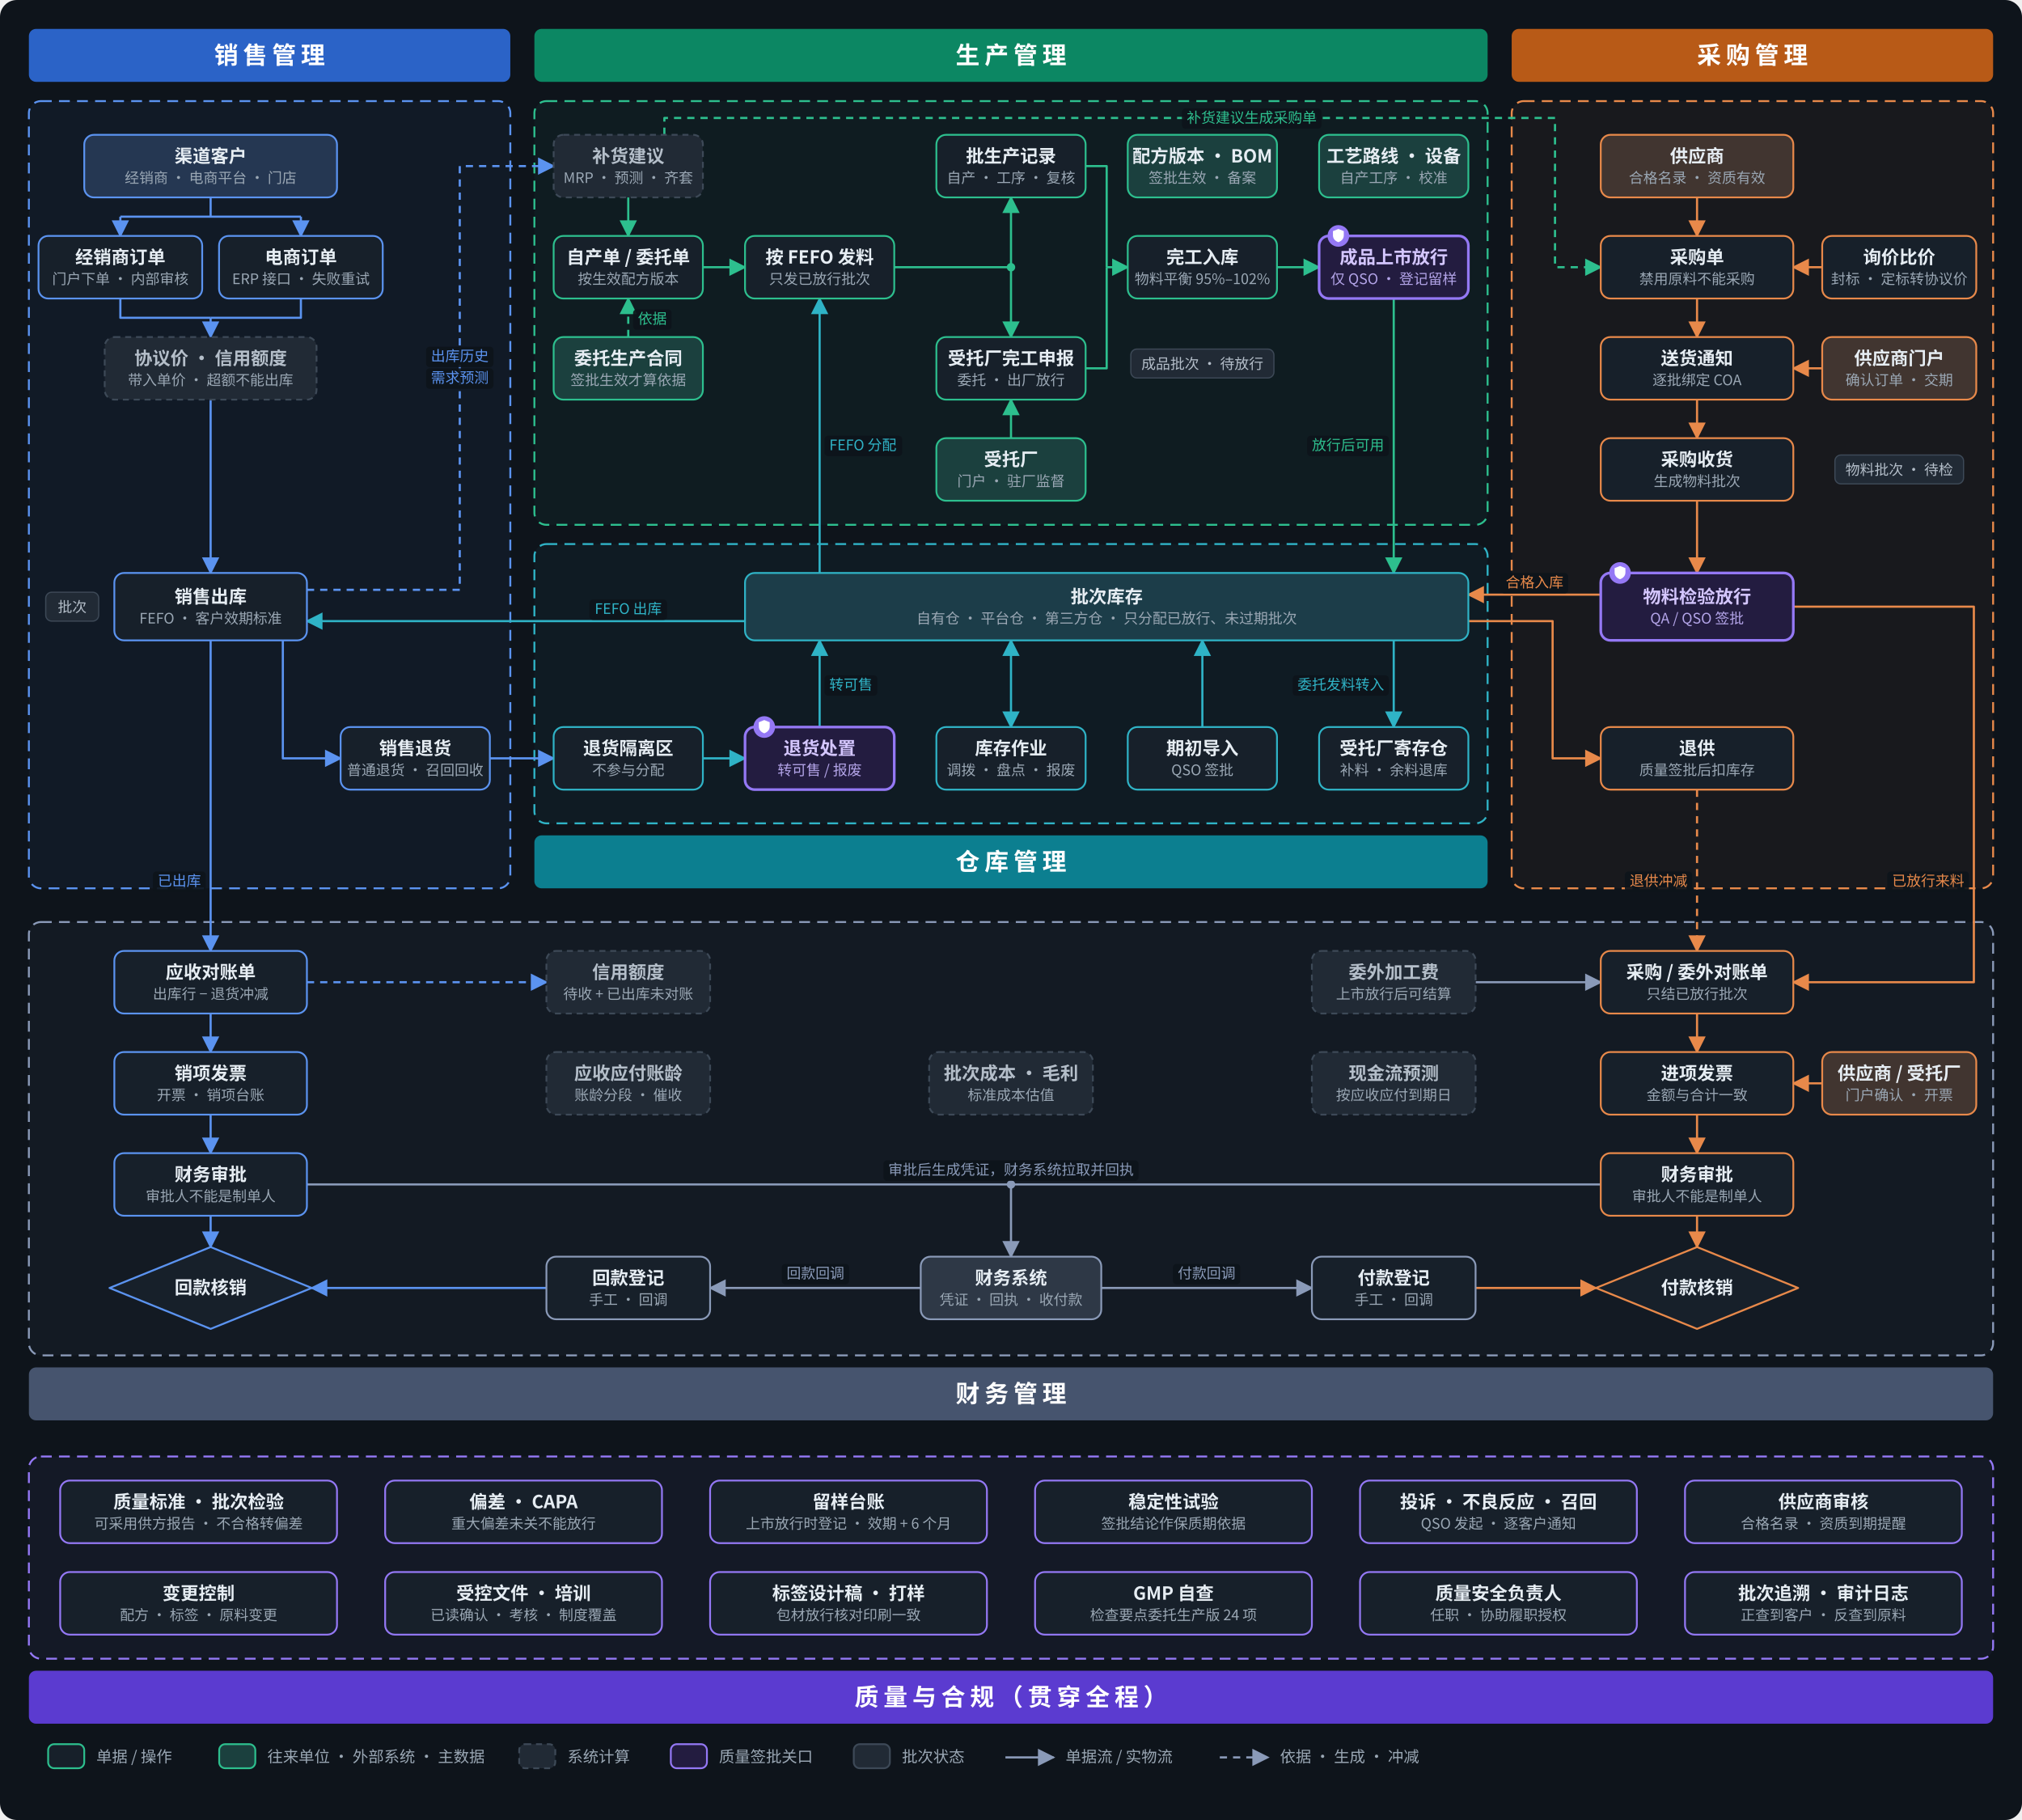
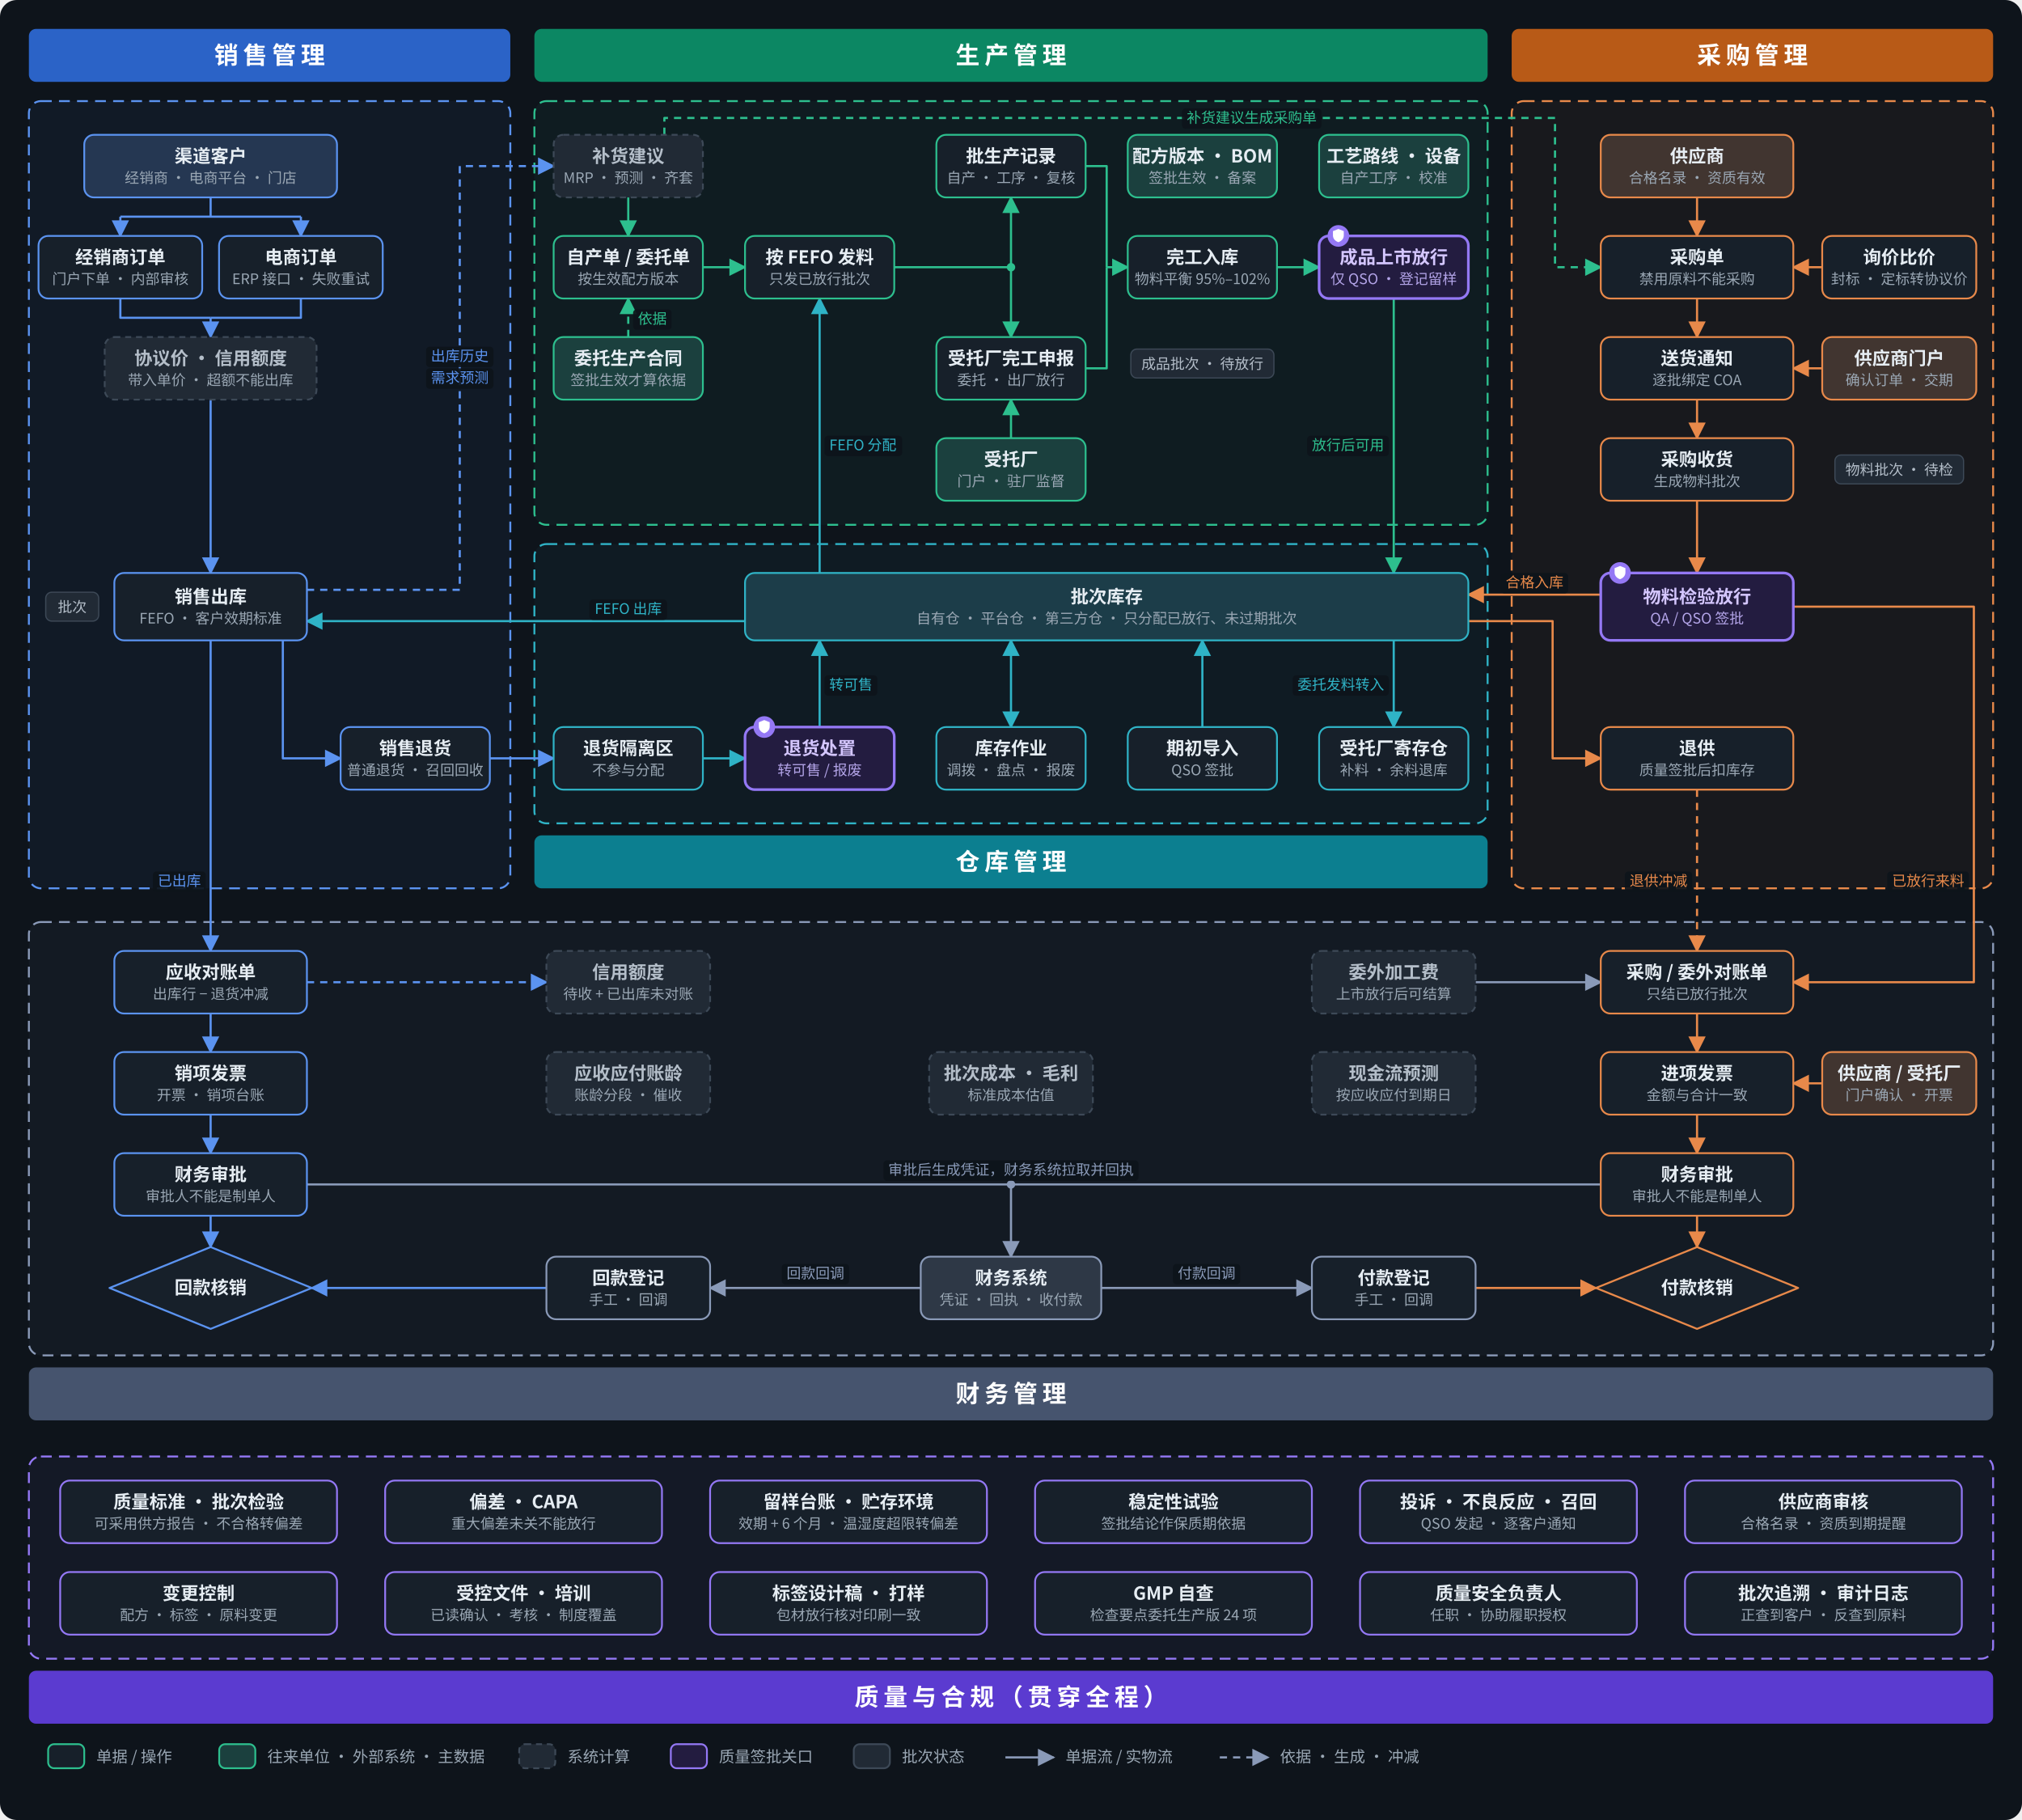
<svg xmlns="http://www.w3.org/2000/svg" width="1680" height="1512" viewBox="0 0 1680 1512" font-family="'PingFang SC','Hiragino Sans GB','Microsoft YaHei','Noto Sans CJK SC','Source Han Sans SC','WenQuanYi Zen Hei',sans-serif" role="img" aria-labelledby="t d">
  <defs>
    <marker id="m-fin" viewBox="0 0 10 10" refX="9" refY="5" markerWidth="8" markerHeight="8" orient="auto-start-reverse">
      <path d="M0 0 L10 5 L0 10z" fill="#8A9AB8" />
    </marker>
    <marker id="m-prod" viewBox="0 0 10 10" refX="9" refY="5" markerWidth="8" markerHeight="8" orient="auto-start-reverse">
      <path d="M0 0 L10 5 L0 10z" fill="#2DBF8E" />
    </marker>
    <marker id="m-purch" viewBox="0 0 10 10" refX="9" refY="5" markerWidth="8" markerHeight="8" orient="auto-start-reverse">
      <path d="M0 0 L10 5 L0 10z" fill="#E8894A" />
    </marker>
    <marker id="m-sales" viewBox="0 0 10 10" refX="9" refY="5" markerWidth="8" markerHeight="8" orient="auto-start-reverse">
      <path d="M0 0 L10 5 L0 10z" fill="#5B93F0" />
    </marker>
    <marker id="m-wh" viewBox="0 0 10 10" refX="9" refY="5" markerWidth="8" markerHeight="8" orient="auto-start-reverse">
      <path d="M0 0 L10 5 L0 10z" fill="#2FB3C6" />
    </marker>
  </defs>
  <rect width="1680" height="1512" rx="14" fill="#0E141B" />
  <rect x="24" y="24" width="400" height="44" rx="6" fill="#2B63C7" />
  <text x="224.0" y="53.0" text-anchor="middle" font-size="20" font-weight="700" letter-spacing="4" fill="#FFFFFF">销售管理</text>
  <rect x="444" y="24" width="792" height="44" rx="6" fill="#0C8763" />
  <text x="840.0" y="53.0" text-anchor="middle" font-size="20" font-weight="700" letter-spacing="4" fill="#FFFFFF">生产管理</text>
  <rect x="1256" y="24" width="400" height="44" rx="6" fill="#B85A17" />
  <text x="1456.0" y="53.0" text-anchor="middle" font-size="20" font-weight="700" letter-spacing="4" fill="#FFFFFF">采购管理</text>
  <rect x="24" y="84" width="400" height="654" rx="10" fill="#5B93F0" fill-opacity="0.05" stroke="#5B93F0" stroke-width="1.6" stroke-dasharray="9 6" />
  <rect x="1256" y="84" width="400" height="654" rx="10" fill="#E8894A" fill-opacity="0.05" stroke="#E8894A" stroke-width="1.6" stroke-dasharray="9 6" />
  <rect x="444" y="84" width="792" height="352" rx="10" fill="#2DBF8E" fill-opacity="0.05" stroke="#2DBF8E" stroke-width="1.6" stroke-dasharray="9 6" />
  <rect x="444" y="452" width="792" height="232" rx="10" fill="#2FB3C6" fill-opacity="0.05" stroke="#2FB3C6" stroke-width="1.6" stroke-dasharray="9 6" />
  <rect x="444" y="694" width="792" height="44" rx="6" fill="#0C7F90" />
  <text x="840.0" y="723.0" text-anchor="middle" font-size="20" font-weight="700" letter-spacing="4" fill="#FFFFFF">仓库管理</text>
  <rect x="24" y="766" width="1632" height="360" rx="10" fill="#8A9AB8" fill-opacity="0.05" stroke="#8A9AB8" stroke-width="1.6" stroke-dasharray="9 6" />
  <rect x="24" y="1136" width="1632" height="44" rx="6" fill="#46546E" />
  <text x="840.0" y="1165.0" text-anchor="middle" font-size="20" font-weight="700" letter-spacing="4" fill="#FFFFFF">财务管理</text>
  <rect x="24" y="1210" width="1632" height="168" rx="10" fill="#9478F5" fill-opacity="0.05" stroke="#9478F5" stroke-width="1.6" stroke-dasharray="9 6" />
  <rect x="24" y="1388" width="1632" height="44" rx="6" fill="#5B3BD0" />
  <text x="840.0" y="1417.0" text-anchor="middle" font-size="20" font-weight="700" letter-spacing="4" fill="#FFFFFF">质量与合规（贯穿全程）</text>
  <path d="M175 164 L175 180.0" fill="none" stroke="#5B93F0" stroke-width="1.8" stroke-linejoin="round" />
  <path d="M100 180.0 L250 180.0" fill="none" stroke="#5B93F0" stroke-width="1.8" stroke-linejoin="round" />
  <path d="M100 180.0 L100 196" fill="none" stroke="#5B93F0" stroke-width="1.8" stroke-linejoin="round" marker-end="url(#m-sales)" />
  <path d="M250 180.0 L250 196" fill="none" stroke="#5B93F0" stroke-width="1.8" stroke-linejoin="round" marker-end="url(#m-sales)" />
  <path d="M100 248 L100 264.0 L175 264.0" fill="none" stroke="#5B93F0" stroke-width="1.8" stroke-linejoin="round" />
  <path d="M250 248 L250 264.0 L175 264.0" fill="none" stroke="#5B93F0" stroke-width="1.8" stroke-linejoin="round" />
  <path d="M175 264.0 L175 280" fill="none" stroke="#5B93F0" stroke-width="1.8" stroke-linejoin="round" marker-end="url(#m-sales)" />
  <path d="M175 332 L175 476" fill="none" stroke="#5B93F0" stroke-width="1.8" stroke-linejoin="round" marker-end="url(#m-sales)" />
  <path d="M235 532 L235 630.0 L283 630.0" fill="none" stroke="#5B93F0" stroke-width="1.8" stroke-linejoin="round" marker-end="url(#m-sales)" />
  <path d="M255 490 L382 490 L382 138.0 L460.0 138.0" fill="none" stroke="#5B93F0" stroke-width="1.8" stroke-linejoin="round" stroke-dasharray="6 5" marker-end="url(#m-sales)" />
  <path d="M522 164 L522 196" fill="none" stroke="#2DBF8E" stroke-width="1.8" stroke-linejoin="round" marker-end="url(#m-prod)" />
  <path d="M522 280 L522 248" fill="none" stroke="#2DBF8E" stroke-width="1.8" stroke-linejoin="round" stroke-dasharray="6 5" marker-end="url(#m-prod)" />
  <path d="M584.0 222.0 L619.0 222.0" fill="none" stroke="#2DBF8E" stroke-width="1.8" stroke-linejoin="round" marker-end="url(#m-prod)" />
  <path d="M743.0 222.0 L840 222.0" fill="none" stroke="#2DBF8E" stroke-width="1.8" stroke-linejoin="round" />
  <circle cx="840" cy="222.0" r="3.5" fill="#2DBF8E" />
  <path d="M840 222.0 L840 164" fill="none" stroke="#2DBF8E" stroke-width="1.8" stroke-linejoin="round" marker-end="url(#m-prod)" />
  <path d="M840 222.0 L840 280" fill="none" stroke="#2DBF8E" stroke-width="1.8" stroke-linejoin="round" marker-end="url(#m-prod)" />
  <path d="M902.0 138.0 L919.5 138.0 L919.5 222.0" fill="none" stroke="#2DBF8E" stroke-width="1.8" stroke-linejoin="round" />
  <path d="M902.0 306.0 L919.5 306.0 L919.5 222.0" fill="none" stroke="#2DBF8E" stroke-width="1.8" stroke-linejoin="round" />
  <path d="M919.5 222.0 L937.0 222.0" fill="none" stroke="#2DBF8E" stroke-width="1.8" stroke-linejoin="round" marker-end="url(#m-prod)" />
  <path d="M840 364 L840 332" fill="none" stroke="#2DBF8E" stroke-width="1.8" stroke-linejoin="round" marker-end="url(#m-prod)" />
  <path d="M1061.0 222.0 L1096.0 222.0" fill="none" stroke="#2DBF8E" stroke-width="1.8" stroke-linejoin="round" marker-end="url(#m-prod)" />
  <path d="M552 112 L552 98 L1292 98 L1292 222.0 L1330 222.0" fill="none" stroke="#2DBF8E" stroke-width="1.8" stroke-linejoin="round" stroke-dasharray="6 5" marker-end="url(#m-prod)" />
  <path d="M681 476 L681 248" fill="none" stroke="#2FB3C6" stroke-width="1.8" stroke-linejoin="round" marker-end="url(#m-wh)" />
  <path d="M1158 248 L1158 476" fill="none" stroke="#2DBF8E" stroke-width="1.8" stroke-linejoin="round" marker-end="url(#m-prod)" />
  <path d="M840 532 L840 604" fill="none" stroke="#2FB3C6" stroke-width="1.8" stroke-linejoin="round" marker-end="url(#m-wh)" marker-start="url(#m-wh)" />
  <path d="M999 604 L999 532" fill="none" stroke="#2FB3C6" stroke-width="1.8" stroke-linejoin="round" marker-end="url(#m-wh)" />
  <path d="M1158 532 L1158 604" fill="none" stroke="#2FB3C6" stroke-width="1.8" stroke-linejoin="round" marker-end="url(#m-wh)" />
  <path d="M584.0 630.0 L619.0 630.0" fill="none" stroke="#2FB3C6" stroke-width="1.8" stroke-linejoin="round" marker-end="url(#m-wh)" />
  <path d="M681 604 L681 532" fill="none" stroke="#2FB3C6" stroke-width="1.8" stroke-linejoin="round" marker-end="url(#m-wh)" />
  <path d="M619.0 516 L255 516" fill="none" stroke="#2FB3C6" stroke-width="1.8" stroke-linejoin="round" marker-end="url(#m-wh)" />
  <path d="M407 630.0 L460.0 630.0" fill="none" stroke="#5B93F0" stroke-width="1.8" stroke-linejoin="round" marker-end="url(#m-sales)" />
  <path d="M1410 164 L1410 196" fill="none" stroke="#E8894A" stroke-width="1.8" stroke-linejoin="round" marker-end="url(#m-purch)" />
  <path d="M1514 222.0 L1490 222.0" fill="none" stroke="#E8894A" stroke-width="1.8" stroke-linejoin="round" marker-end="url(#m-purch)" />
  <path d="M1410 248 L1410 280" fill="none" stroke="#E8894A" stroke-width="1.8" stroke-linejoin="round" marker-end="url(#m-purch)" />
  <path d="M1514 306.0 L1490 306.0" fill="none" stroke="#E8894A" stroke-width="1.8" stroke-linejoin="round" marker-end="url(#m-purch)" />
  <path d="M1410 332 L1410 364" fill="none" stroke="#E8894A" stroke-width="1.8" stroke-linejoin="round" marker-end="url(#m-purch)" />
  <path d="M1410 416 L1410 476" fill="none" stroke="#E8894A" stroke-width="1.8" stroke-linejoin="round" marker-end="url(#m-purch)" />
  <path d="M1330 494 L1220.0 494" fill="none" stroke="#E8894A" stroke-width="1.8" stroke-linejoin="round" marker-end="url(#m-purch)" />
  <path d="M1220.0 516 L1290 516 L1290 630.0 L1330 630.0" fill="none" stroke="#E8894A" stroke-width="1.8" stroke-linejoin="round" marker-end="url(#m-purch)" />
  <path d="M175 532 L175 790" fill="none" stroke="#5B93F0" stroke-width="1.8" stroke-linejoin="round" marker-end="url(#m-sales)" />
  <path d="M1490 504.0 L1640 504.0 L1640 816.0 L1490 816.0" fill="none" stroke="#E8894A" stroke-width="1.8" stroke-linejoin="round" marker-end="url(#m-purch)" />
  <path d="M1410 656 L1410 790" fill="none" stroke="#E8894A" stroke-width="1.8" stroke-linejoin="round" stroke-dasharray="6 5" marker-end="url(#m-purch)" />
  <path d="M175 842 L175 874" fill="none" stroke="#5B93F0" stroke-width="1.8" stroke-linejoin="round" marker-end="url(#m-sales)" />
  <path d="M175 926 L175 958" fill="none" stroke="#5B93F0" stroke-width="1.8" stroke-linejoin="round" marker-end="url(#m-sales)" />
  <path d="M175 1010 L175 1036" fill="none" stroke="#5B93F0" stroke-width="1.8" stroke-linejoin="round" marker-end="url(#m-sales)" />
  <path d="M255 816.0 L454 816.0" fill="none" stroke="#5B93F0" stroke-width="1.8" stroke-linejoin="round" stroke-dasharray="6 5" marker-end="url(#m-sales)" />
  <path d="M1410 842 L1410 874" fill="none" stroke="#E8894A" stroke-width="1.8" stroke-linejoin="round" marker-end="url(#m-purch)" />
  <path d="M1514 900.0 L1490 900.0" fill="none" stroke="#E8894A" stroke-width="1.8" stroke-linejoin="round" marker-end="url(#m-purch)" />
  <path d="M1410 926 L1410 958" fill="none" stroke="#E8894A" stroke-width="1.8" stroke-linejoin="round" marker-end="url(#m-purch)" />
  <path d="M1410 1010 L1410 1036" fill="none" stroke="#E8894A" stroke-width="1.8" stroke-linejoin="round" marker-end="url(#m-purch)" />
  <path d="M1226 816.0 L1330 816.0" fill="none" stroke="#8A9AB8" stroke-width="1.8" stroke-linejoin="round" marker-end="url(#m-fin)" />
  <path d="M255 984.0 L840 984.0" fill="none" stroke="#8A9AB8" stroke-width="1.8" stroke-linejoin="round" />
  <path d="M1330 984.0 L840 984.0" fill="none" stroke="#8A9AB8" stroke-width="1.8" stroke-linejoin="round" />
  <circle cx="840" cy="984.0" r="3.5" fill="#8A9AB8" />
  <path d="M840 984.0 L840 1044" fill="none" stroke="#8A9AB8" stroke-width="1.8" stroke-linejoin="round" marker-end="url(#m-fin)" />
  <path d="M765 1070.0 L590 1070.0" fill="none" stroke="#8A9AB8" stroke-width="1.8" stroke-linejoin="round" marker-end="url(#m-fin)" />
  <path d="M915 1070.0 L1090 1070.0" fill="none" stroke="#8A9AB8" stroke-width="1.8" stroke-linejoin="round" marker-end="url(#m-fin)" />
  <path d="M454 1070.0 L259 1070.0" fill="none" stroke="#5B93F0" stroke-width="1.8" stroke-linejoin="round" marker-end="url(#m-sales)" />
  <path d="M1226 1070.0 L1326 1070.0" fill="none" stroke="#E8894A" stroke-width="1.8" stroke-linejoin="round" marker-end="url(#m-purch)" />
  <path d="M835.36 1460 L875.36 1460" fill="none" stroke="#8A9AB8" stroke-width="1.8" stroke-linejoin="round" marker-end="url(#m-fin)" />
  <path d="M1013.48 1460 L1053.48 1460" fill="none" stroke="#8A9AB8" stroke-width="1.8" stroke-linejoin="round" stroke-dasharray="6 5" marker-end="url(#m-fin)" />
  <rect x="70.0" y="112" width="210" height="52" rx="8" fill="#253752" stroke="#5B93F0" stroke-width="1.5" />
  <text x="175" y="135.0" text-anchor="middle" font-size="15" font-weight="600" fill="#E6EDF3">渠道客户</text>
  <text x="175" y="152.0" text-anchor="middle" font-size="12" fill="#9AA7B4">经销商 · 电商平台 · 门店</text>
  <rect x="32.0" y="196" width="136" height="52" rx="8" fill="#17202A" stroke="#5B93F0" stroke-width="1.5" />
  <text x="100" y="219.0" text-anchor="middle" font-size="15" font-weight="600" fill="#E6EDF3">经销商订单</text>
  <text x="100" y="236.0" text-anchor="middle" font-size="12" fill="#9AA7B4">门户下单 · 内部审核</text>
  <rect x="182.0" y="196" width="136" height="52" rx="8" fill="#17202A" stroke="#5B93F0" stroke-width="1.5" />
  <text x="250" y="219.0" text-anchor="middle" font-size="15" font-weight="600" fill="#E6EDF3">电商订单</text>
  <text x="250" y="236.0" text-anchor="middle" font-size="12" fill="#9AA7B4">ERP 接口 · 失败重试</text>
  <rect x="87.0" y="280" width="176" height="52" rx="8" fill="#212A35" stroke="#3D4957" stroke-width="1.5" stroke-dasharray="5 4" />
  <text x="175" y="303.0" text-anchor="middle" font-size="15" font-weight="600" fill="#B4BEC9">协议价 · 信用额度</text>
  <text x="175" y="320.0" text-anchor="middle" font-size="12" fill="#9AA7B4">带入单价 · 超额不能出库</text>
  <rect x="95.0" y="476" width="160" height="56" rx="8" fill="#17202A" stroke="#5B93F0" stroke-width="1.5" />
  <text x="175" y="501.0" text-anchor="middle" font-size="15" font-weight="600" fill="#E6EDF3">销售出库</text>
  <text x="175" y="518.0" text-anchor="middle" font-size="12" fill="#9AA7B4">FEFO · 客户效期标准</text>
  <rect x="38.0" y="492.0" width="44" height="24" rx="5" fill="#212A35" stroke="#3D4957" />
  <text x="60" y="508.5" text-anchor="middle" font-size="12" fill="#B4BEC9">批次</text>
  <rect x="283.0" y="604" width="124" height="52" rx="8" fill="#17202A" stroke="#5B93F0" stroke-width="1.5" />
  <text x="345" y="627.0" text-anchor="middle" font-size="15" font-weight="600" fill="#E6EDF3">销售退货</text>
  <text x="345" y="644.0" text-anchor="middle" font-size="12" fill="#9AA7B4">普通退货 · 召回回收</text>
  <rect x="460.0" y="112" width="124" height="52" rx="8" fill="#212A35" stroke="#3D4957" stroke-width="1.5" stroke-dasharray="5 4" />
  <text x="522" y="135.0" text-anchor="middle" font-size="15" font-weight="600" fill="#B4BEC9">补货建议</text>
  <text x="522" y="152.0" text-anchor="middle" font-size="12" fill="#9AA7B4">MRP · 预测 · 齐套</text>
  <rect x="778.0" y="112" width="124" height="52" rx="8" fill="#17202A" stroke="#2DBF8E" stroke-width="1.5" />
  <text x="840" y="135.0" text-anchor="middle" font-size="15" font-weight="600" fill="#E6EDF3">批生产记录</text>
  <text x="840" y="152.0" text-anchor="middle" font-size="12" fill="#9AA7B4">自产 · 工序 · 复核</text>
  <rect x="937.0" y="112" width="124" height="52" rx="8" fill="#1B403E" stroke="#2DBF8E" stroke-width="1.5" />
  <text x="999" y="135.0" text-anchor="middle" font-size="15" font-weight="600" fill="#E6EDF3">配方版本 · BOM</text>
  <text x="999" y="152.0" text-anchor="middle" font-size="12" fill="#9AA7B4">签批生效 · 备案</text>
  <rect x="1096.0" y="112" width="124" height="52" rx="8" fill="#1B403E" stroke="#2DBF8E" stroke-width="1.5" />
  <text x="1158" y="135.0" text-anchor="middle" font-size="15" font-weight="600" fill="#E6EDF3">工艺路线 · 设备</text>
  <text x="1158" y="152.0" text-anchor="middle" font-size="12" fill="#9AA7B4">自产工序 · 校准</text>
  <rect x="460.0" y="196" width="124" height="52" rx="8" fill="#17202A" stroke="#2DBF8E" stroke-width="1.5" />
  <text x="522" y="219.0" text-anchor="middle" font-size="15" font-weight="600" fill="#E6EDF3">自产单 / 委托单</text>
  <text x="522" y="236.0" text-anchor="middle" font-size="12" fill="#9AA7B4">按生效配方版本</text>
  <rect x="619.0" y="196" width="124" height="52" rx="8" fill="#17202A" stroke="#2DBF8E" stroke-width="1.5" />
  <text x="681" y="219.0" text-anchor="middle" font-size="15" font-weight="600" fill="#E6EDF3">按 FEFO 发料</text>
  <text x="681" y="236.0" text-anchor="middle" font-size="12" fill="#9AA7B4">只发已放行批次</text>
  <rect x="937.0" y="196" width="124" height="52" rx="8" fill="#17202A" stroke="#2DBF8E" stroke-width="1.5" />
  <text x="999" y="219.0" text-anchor="middle" font-size="15" font-weight="600" fill="#E6EDF3">完工入库</text>
  <text x="999" y="236.0" text-anchor="middle" font-size="12" fill="#9AA7B4">物料平衡 95%–102%</text>
  <rect x="1096.0" y="196" width="124" height="52" rx="8" fill="#231C40" stroke="#9478F5" stroke-width="2.2" />
  <circle cx="1112.0" cy="196" r="9" fill="#9478F5" />
  <path d="M1107.5 192 l4.5 -1.8 l4.5 1.8 v3.6 c0 3 -2.2 4.8 -4.5 5.6 c-2.3 -0.8 -4.5 -2.6 -4.5 -5.6z" fill="#FFFFFF" />
  <text x="1158" y="219.0" text-anchor="middle" font-size="15" font-weight="600" fill="#D4C6FF">成品上市放行</text>
  <text x="1158" y="236.0" text-anchor="middle" font-size="12" fill="#B3A4E8">仅 QSO · 登记留样</text>
  <rect x="460.0" y="280" width="124" height="52" rx="8" fill="#1B403E" stroke="#2DBF8E" stroke-width="1.5" />
  <text x="522" y="303.0" text-anchor="middle" font-size="15" font-weight="600" fill="#E6EDF3">委托生产合同</text>
  <text x="522" y="320.0" text-anchor="middle" font-size="12" fill="#9AA7B4">签批生效才算依据</text>
  <rect x="778.0" y="280" width="124" height="52" rx="8" fill="#17202A" stroke="#2DBF8E" stroke-width="1.5" />
  <text x="840" y="303.0" text-anchor="middle" font-size="15" font-weight="600" fill="#E6EDF3">受托厂完工申报</text>
  <text x="840" y="320.0" text-anchor="middle" font-size="12" fill="#9AA7B4">委托 · 出厂放行</text>
  <rect x="939.56" y="290" width="118.88" height="24" rx="5" fill="#212A35" stroke="#3D4957" />
  <text x="999" y="306.5" text-anchor="middle" font-size="12" fill="#B4BEC9">成品批次 · 待放行</text>
  <rect x="778.0" y="364" width="124" height="52" rx="8" fill="#1B403E" stroke="#2DBF8E" stroke-width="1.5" />
  <text x="840" y="387.0" text-anchor="middle" font-size="15" font-weight="600" fill="#E6EDF3">受托厂</text>
  <text x="840" y="404.0" text-anchor="middle" font-size="12" fill="#9AA7B4">门户 · 驻厂监督</text>
  <rect x="619.0" y="476" width="601.0" height="56" rx="8" fill="#1C3D49" stroke="#2FB3C6" stroke-width="1.5" />
  <text x="919.5" y="501.0" text-anchor="middle" font-size="15" font-weight="600" fill="#E6EDF3">批次库存</text>
  <text x="919.5" y="518.0" text-anchor="middle" font-size="12" fill="#9AA7B4">自有仓 · 平台仓 · 第三方仓 · 只分配已放行、未过期批次</text>
  <rect x="460.0" y="604" width="124" height="52" rx="8" fill="#17202A" stroke="#2FB3C6" stroke-width="1.5" />
  <text x="522" y="627.0" text-anchor="middle" font-size="15" font-weight="600" fill="#E6EDF3">退货隔离区</text>
  <text x="522" y="644.0" text-anchor="middle" font-size="12" fill="#9AA7B4">不参与分配</text>
  <rect x="619.0" y="604" width="124" height="52" rx="8" fill="#231C40" stroke="#9478F5" stroke-width="2.2" />
  <circle cx="635.0" cy="604" r="9" fill="#9478F5" />
  <path d="M630.5 600 l4.5 -1.8 l4.5 1.8 v3.6 c0 3 -2.2 4.8 -4.5 5.6 c-2.3 -0.8 -4.5 -2.6 -4.5 -5.6z" fill="#FFFFFF" />
  <text x="681" y="627.0" text-anchor="middle" font-size="15" font-weight="600" fill="#D4C6FF">退货处置</text>
  <text x="681" y="644.0" text-anchor="middle" font-size="12" fill="#B3A4E8">转可售 / 报废</text>
  <rect x="778.0" y="604" width="124" height="52" rx="8" fill="#17202A" stroke="#2FB3C6" stroke-width="1.5" />
  <text x="840" y="627.0" text-anchor="middle" font-size="15" font-weight="600" fill="#E6EDF3">库存作业</text>
  <text x="840" y="644.0" text-anchor="middle" font-size="12" fill="#9AA7B4">调拨 · 盘点 · 报废</text>
  <rect x="937.0" y="604" width="124" height="52" rx="8" fill="#17202A" stroke="#2FB3C6" stroke-width="1.5" />
  <text x="999" y="627.0" text-anchor="middle" font-size="15" font-weight="600" fill="#E6EDF3">期初导入</text>
  <text x="999" y="644.0" text-anchor="middle" font-size="12" fill="#9AA7B4">QSO 签批</text>
  <rect x="1096.0" y="604" width="124" height="52" rx="8" fill="#17202A" stroke="#2FB3C6" stroke-width="1.5" />
  <text x="1158" y="627.0" text-anchor="middle" font-size="15" font-weight="600" fill="#E6EDF3">受托厂寄存仓</text>
  <text x="1158" y="644.0" text-anchor="middle" font-size="12" fill="#9AA7B4">补料 · 余料退库</text>
  <rect x="1330.0" y="112" width="160" height="52" rx="8" fill="#413530" stroke="#E8894A" stroke-width="1.5" />
  <text x="1410" y="135.0" text-anchor="middle" font-size="15" font-weight="600" fill="#E6EDF3">供应商</text>
  <text x="1410" y="152.0" text-anchor="middle" font-size="12" fill="#9AA7B4">合格名录 · 资质有效</text>
  <rect x="1330.0" y="196" width="160" height="52" rx="8" fill="#17202A" stroke="#E8894A" stroke-width="1.5" />
  <text x="1410" y="219.0" text-anchor="middle" font-size="15" font-weight="600" fill="#E6EDF3">采购单</text>
  <text x="1410" y="236.0" text-anchor="middle" font-size="12" fill="#9AA7B4">禁用原料不能采购</text>
  <rect x="1514.0" y="196" width="128" height="52" rx="8" fill="#17202A" stroke="#E8894A" stroke-width="1.5" />
  <text x="1578" y="219.0" text-anchor="middle" font-size="15" font-weight="600" fill="#E6EDF3">询价比价</text>
  <text x="1578" y="236.0" text-anchor="middle" font-size="12" fill="#9AA7B4">封标 · 定标转协议价</text>
  <rect x="1330.0" y="280" width="160" height="52" rx="8" fill="#17202A" stroke="#E8894A" stroke-width="1.5" />
  <text x="1410" y="303.0" text-anchor="middle" font-size="15" font-weight="600" fill="#E6EDF3">送货通知</text>
  <text x="1410" y="320.0" text-anchor="middle" font-size="12" fill="#9AA7B4">逐批绑定 COA</text>
  <rect x="1514.0" y="280" width="128" height="52" rx="8" fill="#413530" stroke="#E8894A" stroke-width="1.5" />
  <text x="1578" y="303.0" text-anchor="middle" font-size="15" font-weight="600" fill="#E6EDF3">供应商门户</text>
  <text x="1578" y="320.0" text-anchor="middle" font-size="12" fill="#9AA7B4">确认订单 · 交期</text>
  <rect x="1330.0" y="364" width="160" height="52" rx="8" fill="#17202A" stroke="#E8894A" stroke-width="1.5" />
  <text x="1410" y="387.0" text-anchor="middle" font-size="15" font-weight="600" fill="#E6EDF3">采购收货</text>
  <text x="1410" y="404.0" text-anchor="middle" font-size="12" fill="#9AA7B4">生成物料批次</text>
  <rect x="1524.56" y="378.0" width="106.88" height="24" rx="5" fill="#212A35" stroke="#3D4957" />
  <text x="1578" y="394.5" text-anchor="middle" font-size="12" fill="#B4BEC9">物料批次 · 待检</text>
  <rect x="1330.0" y="476" width="160" height="56" rx="8" fill="#231C40" stroke="#9478F5" stroke-width="2.2" />
  <circle cx="1346.0" cy="476" r="9" fill="#9478F5" />
  <path d="M1341.5 472 l4.5 -1.8 l4.5 1.8 v3.6 c0 3 -2.2 4.8 -4.5 5.6 c-2.3 -0.8 -4.5 -2.6 -4.5 -5.6z" fill="#FFFFFF" />
  <text x="1410" y="501.0" text-anchor="middle" font-size="15" font-weight="600" fill="#D4C6FF">物料检验放行</text>
  <text x="1410" y="518.0" text-anchor="middle" font-size="12" fill="#B3A4E8">QA / QSO 签批</text>
  <rect x="1330.0" y="604" width="160" height="52" rx="8" fill="#17202A" stroke="#E8894A" stroke-width="1.5" />
  <text x="1410" y="627.0" text-anchor="middle" font-size="15" font-weight="600" fill="#E6EDF3">退供</text>
  <text x="1410" y="644.0" text-anchor="middle" font-size="12" fill="#9AA7B4">质量签批后扣库存</text>
  <rect x="95.0" y="790" width="160" height="52" rx="8" fill="#17202A" stroke="#5B93F0" stroke-width="1.5" />
  <text x="175" y="813.0" text-anchor="middle" font-size="15" font-weight="600" fill="#E6EDF3">应收对账单</text>
  <text x="175" y="830.0" text-anchor="middle" font-size="12" fill="#9AA7B4">出库行 − 退货冲减</text>
  <rect x="95.0" y="874" width="160" height="52" rx="8" fill="#17202A" stroke="#5B93F0" stroke-width="1.5" />
  <text x="175" y="897.0" text-anchor="middle" font-size="15" font-weight="600" fill="#E6EDF3">销项发票</text>
  <text x="175" y="914.0" text-anchor="middle" font-size="12" fill="#9AA7B4">开票 · 销项台账</text>
  <rect x="95.0" y="958" width="160" height="52" rx="8" fill="#17202A" stroke="#5B93F0" stroke-width="1.5" />
  <text x="175" y="981.0" text-anchor="middle" font-size="15" font-weight="600" fill="#E6EDF3">财务审批</text>
  <text x="175" y="998.0" text-anchor="middle" font-size="12" fill="#9AA7B4">审批人不能是制单人</text>
  <polygon points="175,1036.0 259.0,1070 175,1104.0 91.0,1070" fill="#17202A" stroke="#5B93F0" stroke-width="1.6" stroke-linejoin="round" />
  <text x="175" y="1075.0" text-anchor="middle" font-size="15" font-weight="600" fill="#E6EDF3">回款核销</text>
  <rect x="1330.0" y="790" width="160" height="52" rx="8" fill="#17202A" stroke="#E8894A" stroke-width="1.5" />
  <text x="1410" y="813.0" text-anchor="middle" font-size="15" font-weight="600" fill="#E6EDF3">采购 / 委外对账单</text>
  <text x="1410" y="830.0" text-anchor="middle" font-size="12" fill="#9AA7B4">只结已放行批次</text>
  <rect x="1330.0" y="874" width="160" height="52" rx="8" fill="#17202A" stroke="#E8894A" stroke-width="1.5" />
  <text x="1410" y="897.0" text-anchor="middle" font-size="15" font-weight="600" fill="#E6EDF3">进项发票</text>
  <text x="1410" y="914.0" text-anchor="middle" font-size="12" fill="#9AA7B4">金额与合计一致</text>
  <rect x="1514.0" y="874" width="128" height="52" rx="8" fill="#413530" stroke="#E8894A" stroke-width="1.5" />
  <text x="1578" y="897.0" text-anchor="middle" font-size="15" font-weight="600" fill="#E6EDF3">供应商 / 受托厂</text>
  <text x="1578" y="914.0" text-anchor="middle" font-size="12" fill="#9AA7B4">门户确认 · 开票</text>
  <rect x="1330.0" y="958" width="160" height="52" rx="8" fill="#17202A" stroke="#E8894A" stroke-width="1.5" />
  <text x="1410" y="981.0" text-anchor="middle" font-size="15" font-weight="600" fill="#E6EDF3">财务审批</text>
  <text x="1410" y="998.0" text-anchor="middle" font-size="12" fill="#9AA7B4">审批人不能是制单人</text>
  <polygon points="1410,1036.0 1494.0,1070 1410,1104.0 1326.0,1070" fill="#17202A" stroke="#E8894A" stroke-width="1.6" stroke-linejoin="round" />
  <text x="1410" y="1075.0" text-anchor="middle" font-size="15" font-weight="600" fill="#E6EDF3">付款核销</text>
  <rect x="454.0" y="790" width="136" height="52" rx="8" fill="#212A35" stroke="#3D4957" stroke-width="1.5" stroke-dasharray="5 4" />
  <text x="522" y="813.0" text-anchor="middle" font-size="15" font-weight="600" fill="#B4BEC9">信用额度</text>
  <text x="522" y="830.0" text-anchor="middle" font-size="12" fill="#9AA7B4">待收 + 已出库未对账</text>
  <rect x="1090.0" y="790" width="136" height="52" rx="8" fill="#212A35" stroke="#3D4957" stroke-width="1.5" stroke-dasharray="5 4" />
  <text x="1158" y="813.0" text-anchor="middle" font-size="15" font-weight="600" fill="#B4BEC9">委外加工费</text>
  <text x="1158" y="830.0" text-anchor="middle" font-size="12" fill="#9AA7B4">上市放行后可结算</text>
  <rect x="454.0" y="874" width="136" height="52" rx="8" fill="#212A35" stroke="#3D4957" stroke-width="1.5" stroke-dasharray="5 4" />
  <text x="522" y="897.0" text-anchor="middle" font-size="15" font-weight="600" fill="#B4BEC9">应收应付账龄</text>
  <text x="522" y="914.0" text-anchor="middle" font-size="12" fill="#9AA7B4">账龄分段 · 催收</text>
  <rect x="772.0" y="874" width="136" height="52" rx="8" fill="#212A35" stroke="#3D4957" stroke-width="1.5" stroke-dasharray="5 4" />
  <text x="840" y="897.0" text-anchor="middle" font-size="15" font-weight="600" fill="#B4BEC9">批次成本 · 毛利</text>
  <text x="840" y="914.0" text-anchor="middle" font-size="12" fill="#9AA7B4">标准成本估值</text>
  <rect x="1090.0" y="874" width="136" height="52" rx="8" fill="#212A35" stroke="#3D4957" stroke-width="1.5" stroke-dasharray="5 4" />
  <text x="1158" y="897.0" text-anchor="middle" font-size="15" font-weight="600" fill="#B4BEC9">现金流预测</text>
  <text x="1158" y="914.0" text-anchor="middle" font-size="12" fill="#9AA7B4">按应收应付到期日</text>
  <rect x="454.0" y="1044" width="136" height="52" rx="8" fill="#17202A" stroke="#8A9AB8" stroke-width="1.5" />
  <text x="522" y="1067.0" text-anchor="middle" font-size="15" font-weight="600" fill="#E6EDF3">回款登记</text>
  <text x="522" y="1084.0" text-anchor="middle" font-size="12" fill="#9AA7B4">手工 · 回调</text>
  <rect x="765.0" y="1044" width="150" height="52" rx="8" fill="#2E3846" stroke="#8A9AB8" stroke-width="1.5" />
  <text x="840" y="1067.0" text-anchor="middle" font-size="15" font-weight="600" fill="#E6EDF3">财务系统</text>
  <text x="840" y="1084.0" text-anchor="middle" font-size="12" fill="#9AA7B4">凭证 · 回执 · 收付款</text>
  <rect x="1090.0" y="1044" width="136" height="52" rx="8" fill="#17202A" stroke="#8A9AB8" stroke-width="1.5" />
  <text x="1158" y="1067.0" text-anchor="middle" font-size="15" font-weight="600" fill="#E6EDF3">付款登记</text>
  <text x="1158" y="1084.0" text-anchor="middle" font-size="12" fill="#9AA7B4">手工 · 回调</text>
  <rect x="50.0" y="1230" width="230" height="52" rx="8" fill="#17202A" stroke="#9478F5" stroke-width="1.5" />
  <text x="165" y="1253.0" text-anchor="middle" font-size="15" font-weight="600" fill="#E6EDF3">质量标准 · 批次检验</text>
  <text x="165" y="1270.0" text-anchor="middle" font-size="12" fill="#9AA7B4">可采用供方报告 · 不合格转偏差</text>
  <rect x="320.0" y="1230" width="230" height="52" rx="8" fill="#17202A" stroke="#9478F5" stroke-width="1.5" />
  <text x="435" y="1253.0" text-anchor="middle" font-size="15" font-weight="600" fill="#E6EDF3">偏差 · CAPA</text>
  <text x="435" y="1270.0" text-anchor="middle" font-size="12" fill="#9AA7B4">重大偏差未关不能放行</text>
  <rect x="590.0" y="1230" width="230" height="52" rx="8" fill="#17202A" stroke="#9478F5" stroke-width="1.5" />
-   <text x="705" y="1253.0" text-anchor="middle" font-size="15" font-weight="600" fill="#E6EDF3">留样台账</text>
-   <text x="705" y="1270.0" text-anchor="middle" font-size="12" fill="#9AA7B4">上市放行时登记 · 效期 + 6 个月</text>
+   <text x="705" y="1253.0" text-anchor="middle" font-size="15" font-weight="600" fill="#E6EDF3">留样台账 · 贮存环境</text>
+   <text x="705" y="1270.0" text-anchor="middle" font-size="12" fill="#9AA7B4">效期 + 6 个月 · 温湿度超限转偏差</text>
  <rect x="860.0" y="1230" width="230" height="52" rx="8" fill="#17202A" stroke="#9478F5" stroke-width="1.5" />
  <text x="975" y="1253.0" text-anchor="middle" font-size="15" font-weight="600" fill="#E6EDF3">稳定性试验</text>
  <text x="975" y="1270.0" text-anchor="middle" font-size="12" fill="#9AA7B4">签批结论作保质期依据</text>
  <rect x="1130.0" y="1230" width="230" height="52" rx="8" fill="#17202A" stroke="#9478F5" stroke-width="1.5" />
  <text x="1245" y="1253.0" text-anchor="middle" font-size="15" font-weight="600" fill="#E6EDF3">投诉 · 不良反应 · 召回</text>
  <text x="1245" y="1270.0" text-anchor="middle" font-size="12" fill="#9AA7B4">QSO 发起 · 逐客户通知</text>
  <rect x="1400.0" y="1230" width="230" height="52" rx="8" fill="#17202A" stroke="#9478F5" stroke-width="1.5" />
  <text x="1515" y="1253.0" text-anchor="middle" font-size="15" font-weight="600" fill="#E6EDF3">供应商审核</text>
  <text x="1515" y="1270.0" text-anchor="middle" font-size="12" fill="#9AA7B4">合格名录 · 资质到期提醒</text>
  <rect x="50.0" y="1306" width="230" height="52" rx="8" fill="#17202A" stroke="#9478F5" stroke-width="1.5" />
  <text x="165" y="1329.0" text-anchor="middle" font-size="15" font-weight="600" fill="#E6EDF3">变更控制</text>
  <text x="165" y="1346.0" text-anchor="middle" font-size="12" fill="#9AA7B4">配方 · 标签 · 原料变更</text>
  <rect x="320.0" y="1306" width="230" height="52" rx="8" fill="#17202A" stroke="#9478F5" stroke-width="1.5" />
  <text x="435" y="1329.0" text-anchor="middle" font-size="15" font-weight="600" fill="#E6EDF3">受控文件 · 培训</text>
  <text x="435" y="1346.0" text-anchor="middle" font-size="12" fill="#9AA7B4">已读确认 · 考核 · 制度覆盖</text>
  <rect x="590.0" y="1306" width="230" height="52" rx="8" fill="#17202A" stroke="#9478F5" stroke-width="1.5" />
  <text x="705" y="1329.0" text-anchor="middle" font-size="15" font-weight="600" fill="#E6EDF3">标签设计稿 · 打样</text>
  <text x="705" y="1346.0" text-anchor="middle" font-size="12" fill="#9AA7B4">包材放行核对印刷一致</text>
  <rect x="860.0" y="1306" width="230" height="52" rx="8" fill="#17202A" stroke="#9478F5" stroke-width="1.5" />
  <text x="975" y="1329.0" text-anchor="middle" font-size="15" font-weight="600" fill="#E6EDF3">GMP 自查</text>
  <text x="975" y="1346.0" text-anchor="middle" font-size="12" fill="#9AA7B4">检查要点委托生产版 24 项</text>
  <rect x="1130.0" y="1306" width="230" height="52" rx="8" fill="#17202A" stroke="#9478F5" stroke-width="1.5" />
  <text x="1245" y="1329.0" text-anchor="middle" font-size="15" font-weight="600" fill="#E6EDF3">质量安全负责人</text>
  <text x="1245" y="1346.0" text-anchor="middle" font-size="12" fill="#9AA7B4">任职 · 协助履职授权</text>
  <rect x="1400.0" y="1306" width="230" height="52" rx="8" fill="#17202A" stroke="#9478F5" stroke-width="1.5" />
  <text x="1515" y="1329.0" text-anchor="middle" font-size="15" font-weight="600" fill="#E6EDF3">批次追溯 · 审计日志</text>
  <text x="1515" y="1346.0" text-anchor="middle" font-size="12" fill="#9AA7B4">正查到客户 · 反查到原料</text>
  <rect x="40" y="1449" width="30" height="20" rx="5" fill="#17202A" stroke="#2DBF8E" stroke-width="1.5" />
  <text x="80" y="1464" font-size="13" fill="#9AA7B4">单据 / 操作</text>
  <rect x="182.12" y="1449" width="30" height="20" rx="5" fill="#1B403E" stroke="#2DBF8E" stroke-width="1.5" />
  <text x="222.12" y="1464" font-size="13" fill="#9AA7B4">往来单位 · 外部系统 · 主数据</text>
  <rect x="431.36" y="1449" width="30" height="20" rx="5" fill="#212A35" stroke="#3D4957" stroke-width="1.5" stroke-dasharray="5 4" />
  <text x="471.36" y="1464" font-size="13" fill="#9AA7B4">系统计算</text>
  <rect x="557.36" y="1449" width="30" height="20" rx="5" fill="#231C40" stroke="#9478F5" stroke-width="1.5" />
  <text x="597.36" y="1464" font-size="13" fill="#9AA7B4">质量签批关口</text>
  <rect x="709.36" y="1449" width="30" height="20" rx="5" fill="#212A35" stroke="#3D4957" stroke-width="1.5" />
  <text x="749.36" y="1464" font-size="13" fill="#9AA7B4">批次状态</text>
  <text x="885.36" y="1464" font-size="13" fill="#9AA7B4">单据流 / 实物流</text>
  <text x="1063.48" y="1464" font-size="13" fill="#9AA7B4">依据 · 生成 · 冲减</text>
  <rect x="354.0" y="288" width="56.0" height="17" rx="3" fill="#0E141B" fill-opacity="0.92" />
  <text x="382" y="300" text-anchor="middle" font-size="12" fill="#5B93F0" font-weight="500">出库历史</text>
  <rect x="354.0" y="306" width="56.0" height="17" rx="3" fill="#0E141B" fill-opacity="0.92" />
  <text x="382" y="318" text-anchor="middle" font-size="12" fill="#5B93F0" font-weight="500">需求预测</text>
  <rect x="526" y="257.0" width="32.0" height="17" rx="3" fill="#0E141B" fill-opacity="0.92" />
  <text x="530" y="269.0" text-anchor="start" font-size="12" fill="#2DBF8E" font-weight="500">依据</text>
  <rect x="982.0" y="90" width="116.0" height="17" rx="3" fill="#0E141B" fill-opacity="0.92" />
  <text x="1040" y="102" text-anchor="middle" font-size="12" fill="#2DBF8E" font-weight="500">补货建议生成采购单</text>
  <rect x="685" y="362" width="64.64" height="17" rx="3" fill="#0E141B" fill-opacity="0.92" />
  <text x="689" y="374" text-anchor="start" font-size="12" fill="#2FB3C6" font-weight="500">FEFO 分配</text>
  <rect x="1086.0" y="362" width="68.0" height="17" rx="3" fill="#0E141B" fill-opacity="0.92" />
  <text x="1150" y="374" text-anchor="end" font-size="12" fill="#2DBF8E" font-weight="500">放行后可用</text>
  <rect x="1074.0" y="561.0" width="80.0" height="17" rx="3" fill="#0E141B" fill-opacity="0.92" />
  <text x="1150" y="573.0" text-anchor="end" font-size="12" fill="#2FB3C6" font-weight="500">委托发料转入</text>
  <rect x="685" y="561.0" width="44.0" height="17" rx="3" fill="#0E141B" fill-opacity="0.92" />
  <text x="689" y="573.0" text-anchor="start" font-size="12" fill="#2FB3C6" font-weight="500">转可售</text>
  <rect x="489.68" y="498" width="64.64" height="17" rx="3" fill="#0E141B" fill-opacity="0.92" />
  <text x="522" y="510" text-anchor="middle" font-size="12" fill="#2FB3C6" font-weight="500">FEFO 出库</text>
  <rect x="1247.0" y="476" width="56.0" height="17" rx="3" fill="#0E141B" fill-opacity="0.92" />
  <text x="1275.0" y="488" text-anchor="middle" font-size="12" fill="#E8894A" font-weight="500">合格入库</text>
  <rect x="127.0" y="724" width="44.0" height="17" rx="3" fill="#0E141B" fill-opacity="0.92" />
  <text x="167" y="736" text-anchor="end" font-size="12" fill="#5B93F0" font-weight="500">已出库</text>
  <rect x="1568.0" y="724" width="68.0" height="17" rx="3" fill="#0E141B" fill-opacity="0.92" />
  <text x="1632" y="736" text-anchor="end" font-size="12" fill="#E8894A" font-weight="500">已放行来料</text>
  <rect x="1350.0" y="724" width="56.0" height="17" rx="3" fill="#0E141B" fill-opacity="0.92" />
  <text x="1402" y="736" text-anchor="end" font-size="12" fill="#E8894A" font-weight="500">退供冲减</text>
  <rect x="734.0" y="964.0" width="212.0" height="17" rx="3" fill="#0E141B" fill-opacity="0.92" />
  <text x="840" y="976.0" text-anchor="middle" font-size="12" fill="#8A9AB8" font-weight="500">审批后生成凭证，财务系统拉取并回执</text>
  <rect x="649.5" y="1050.0" width="56.0" height="17" rx="3" fill="#0E141B" fill-opacity="0.92" />
  <text x="677.5" y="1062.0" text-anchor="middle" font-size="12" fill="#8A9AB8" font-weight="500">回款回调</text>
  <rect x="974.5" y="1050.0" width="56.0" height="17" rx="3" fill="#0E141B" fill-opacity="0.92" />
  <text x="1002.5" y="1062.0" text-anchor="middle" font-size="12" fill="#8A9AB8" font-weight="500">付款回调</text>
</svg>
